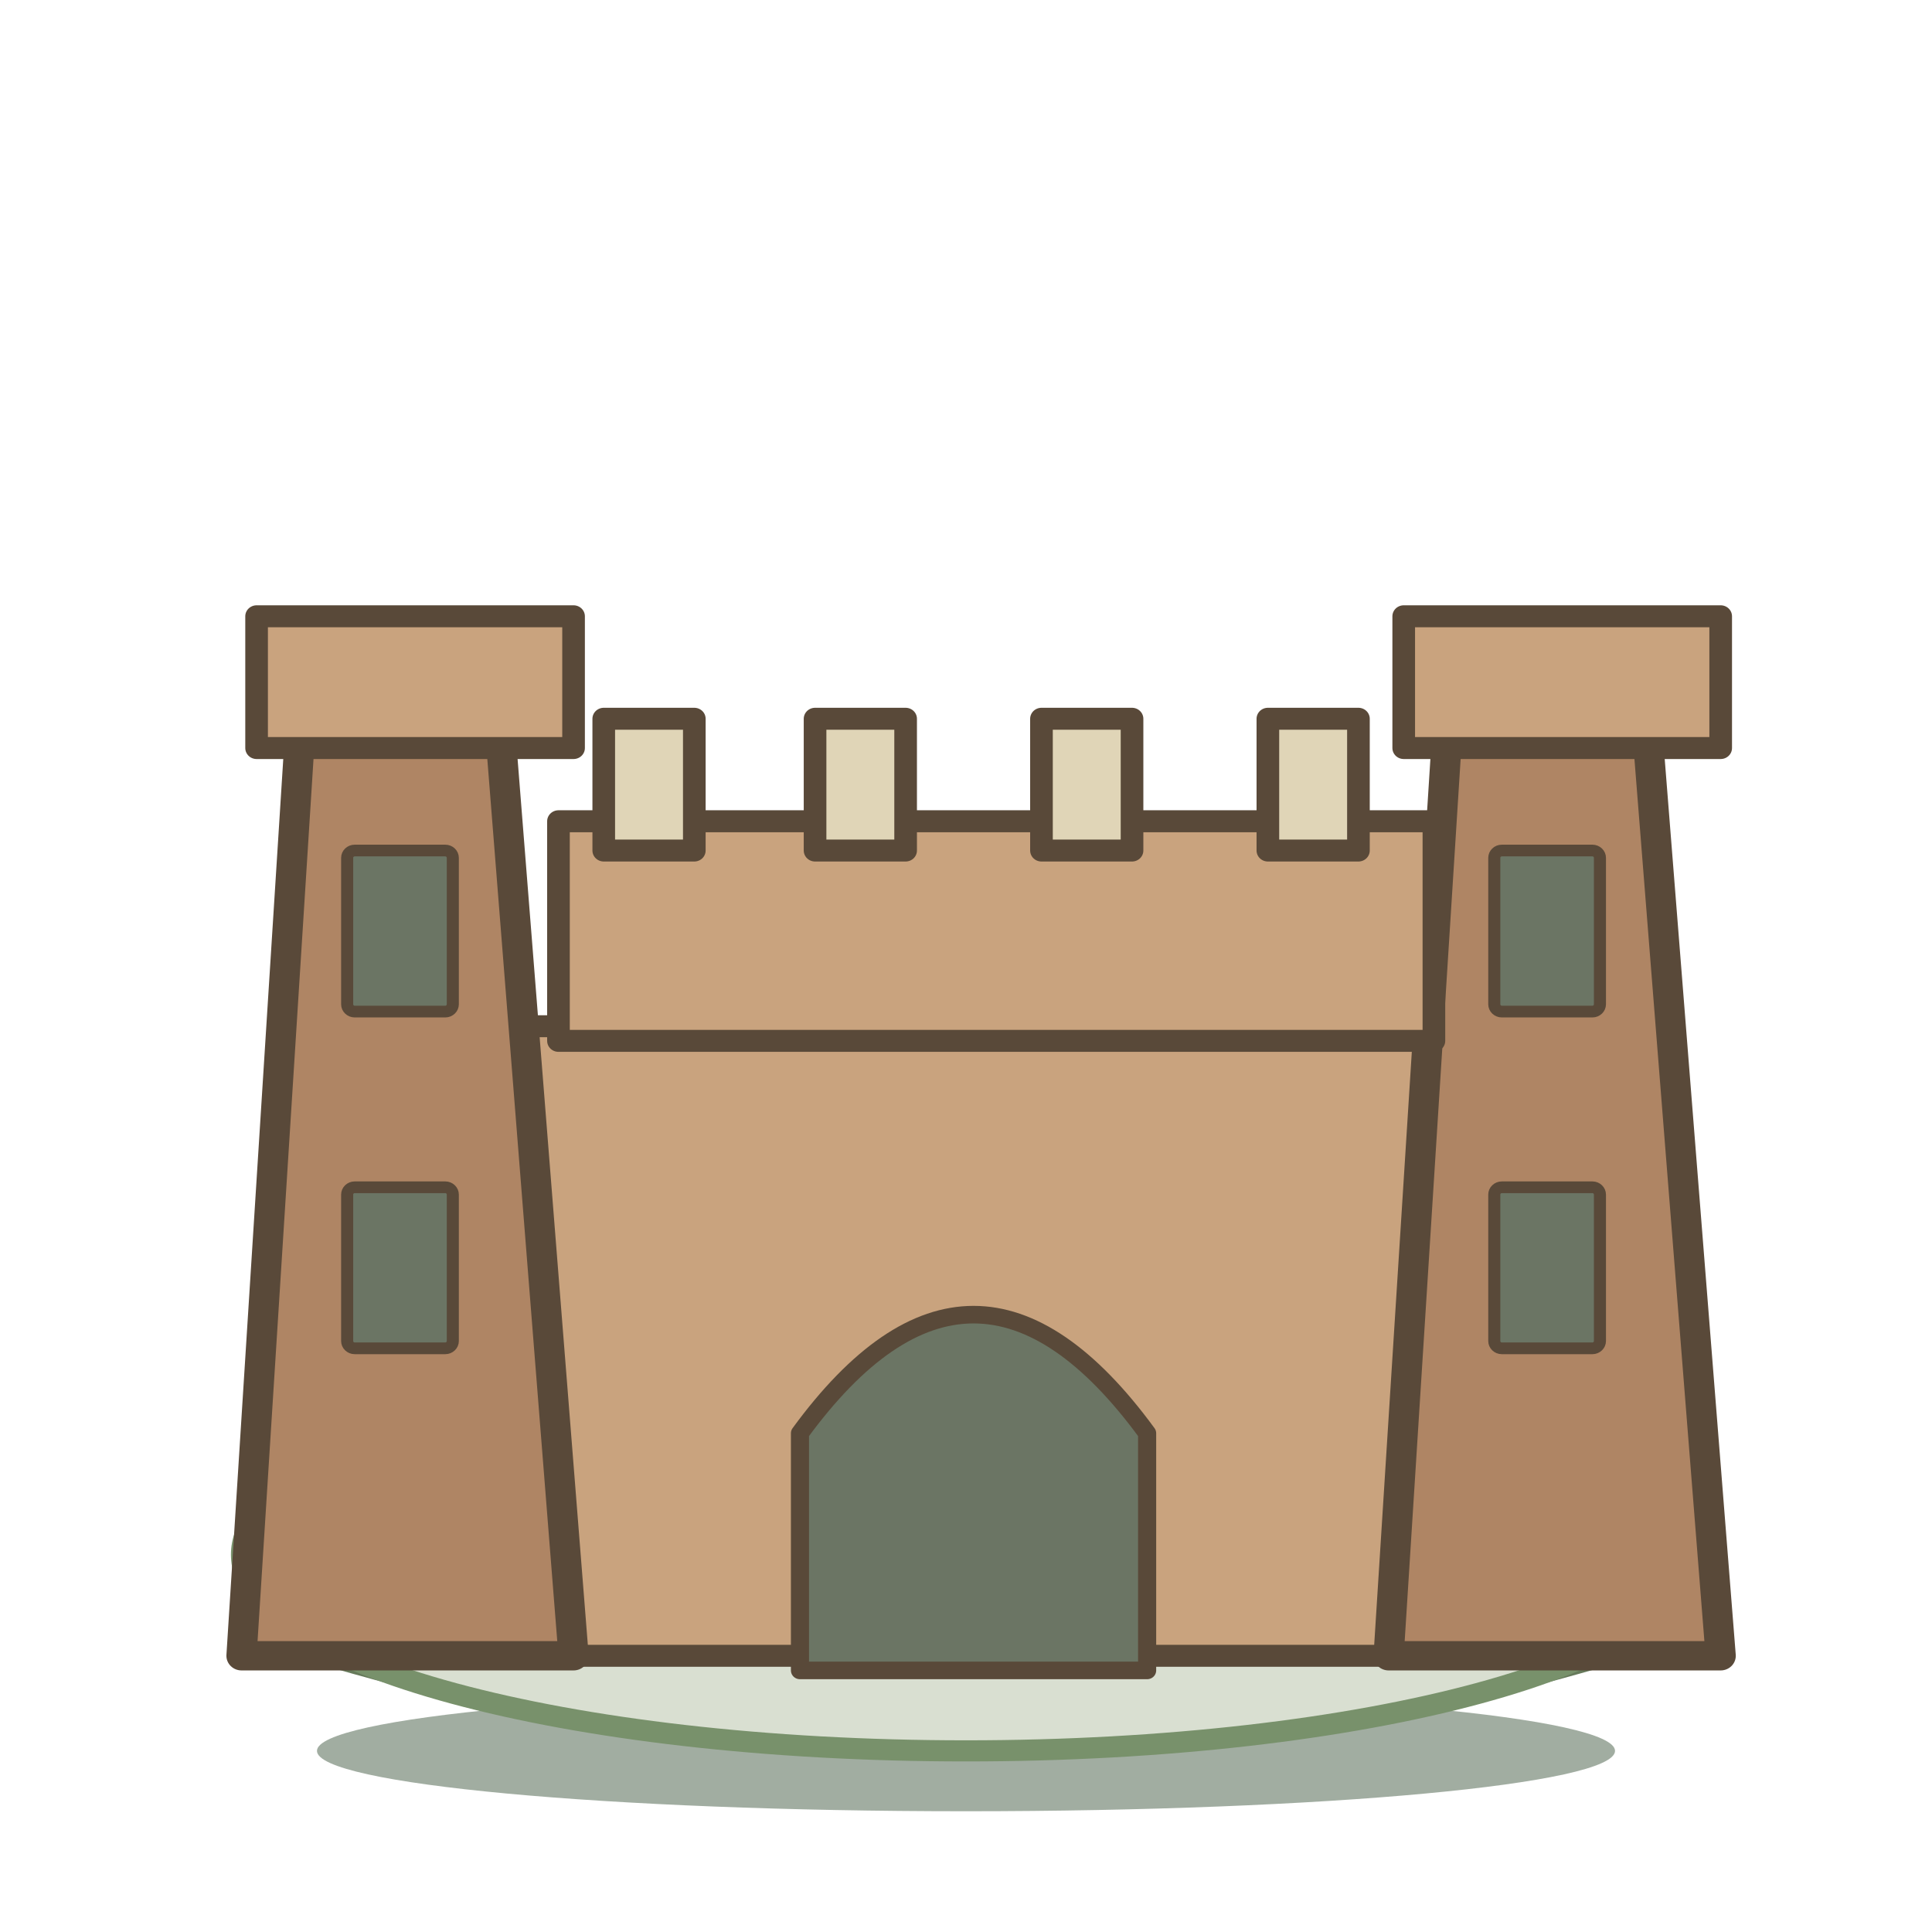
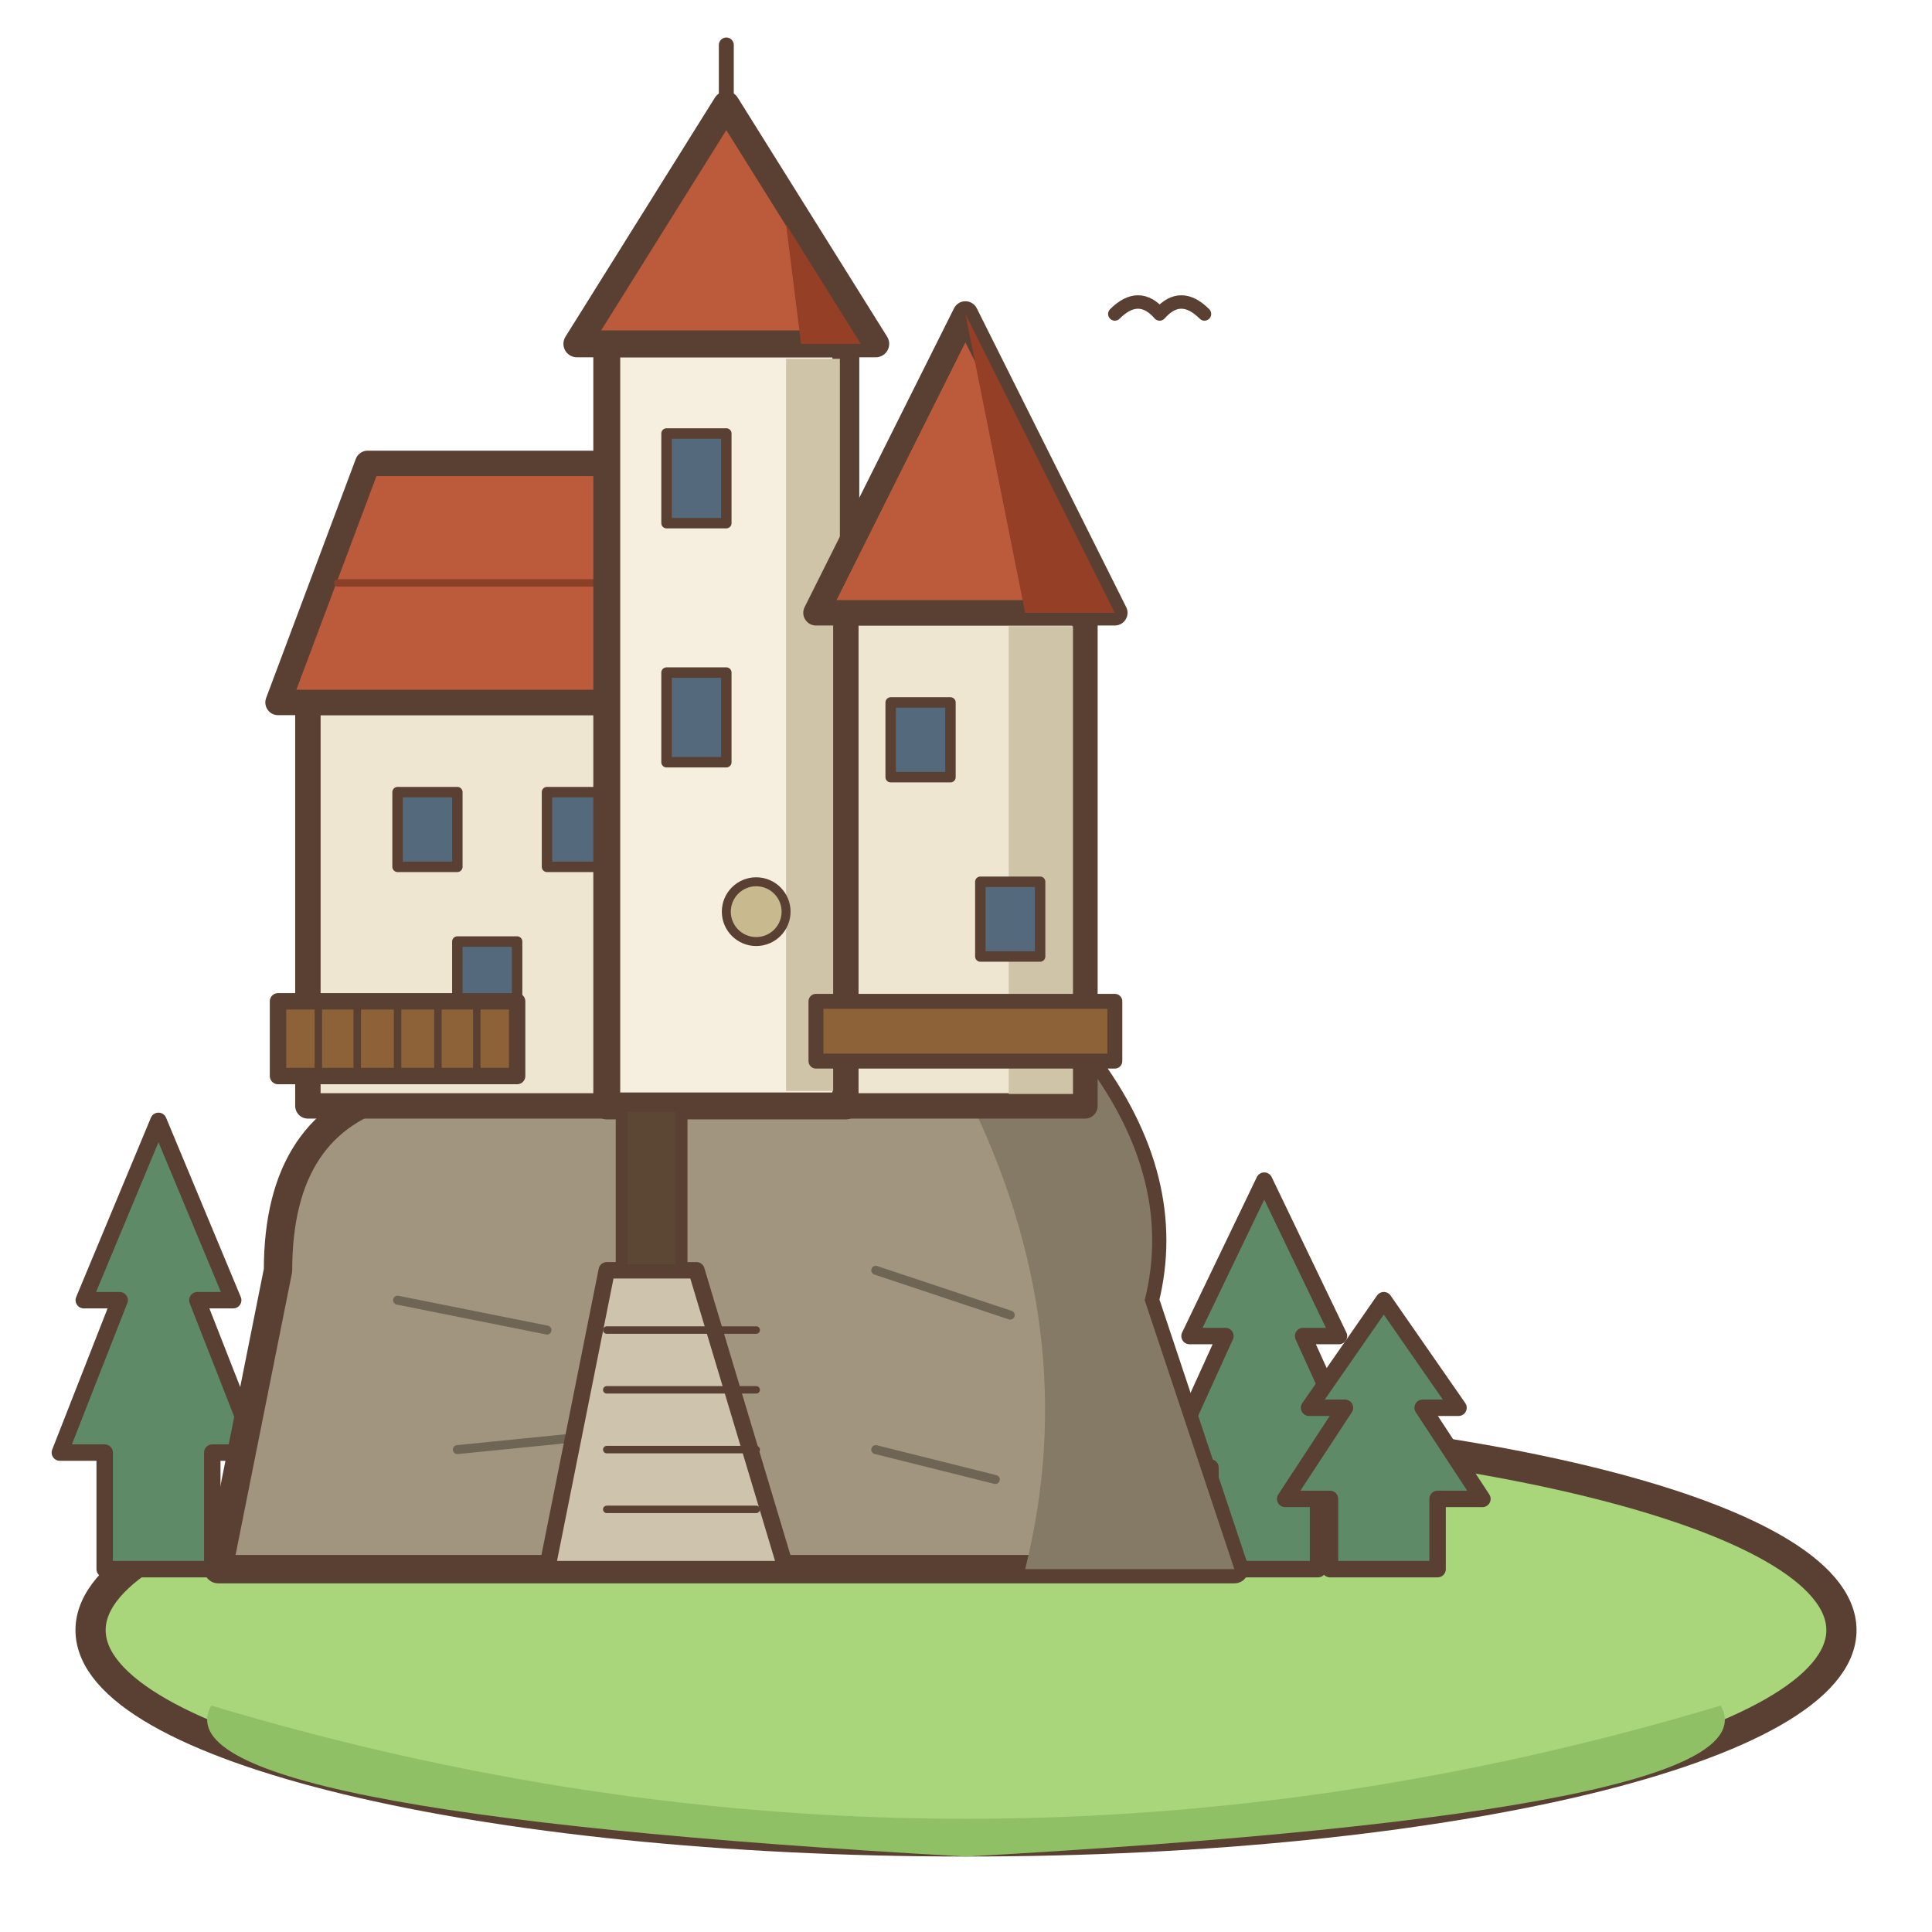
- <svg xmlns="http://www.w3.org/2000/svg" width="128" height="128" viewBox="0 0 128 128">
-   <defs>
-     <linearGradient id="seed">
-       <stop stop-color="#E5BF79" />
-       <stop offset="1" stop-color="#B27943" />
-     </linearGradient>
-     <linearGradient id="bark">
-       <stop stop-color="#B18A53" />
-       <stop offset="1" stop-color="#795B37" />
-     </linearGradient>
-     <linearGradient id="window" x2="0" y2="1">
-       <stop stop-color="#D0DFCD" />
-       <stop offset="1" stop-color="#7EABB4" />
-     </linearGradient>
-     <linearGradient id="glass">
-       <stop stop-color="#D5E9E2" />
-       <stop offset=".4" stop-color="#ACCED4" />
-       <stop offset="1" stop-color="#6D9CA9" />
-     </linearGradient>
-   </defs>
-   <g stroke-linecap="round" stroke-linejoin="round">
-     <ellipse cx="64" cy="116" rx="43" ry="4" fill="#A1ADA1" stroke="none" stroke-width="1" />
-     <path d="M16 103Q64 87 112 103L112 108Q64 124 16 108Z" fill="#AAB6A1" stroke="#667A5B" stroke-width="1.2" />
-     <ellipse cx="64" cy="103" rx="48" ry="13" fill="#D9DFD1" stroke="#78916B" stroke-width="1.4" />
-     <path d="M25 104Q52 96 87 101Q98 103 104 104" fill="none" stroke="#E8E6C9" stroke-width="1.2" />
-     <g transform="translate(0 3) scale(1 .97)">
-       <rect x="24.00" y="67.00" width="83.00" height="43.00" rx="0" fill="#C9A37E" stroke="#594939" stroke-width="1.5" />
-       <path d="M53 111V94.8Q64.5 78.6 76 94.8V111Z" fill="#6B7564" stroke="#594939" stroke-width="1.2" />
-       <path d="M16 110L20 45H33L38 110Z" fill="#AF8564" stroke="#594939" stroke-width="2" />
-       <rect x="17.00" y="39.00" width="21.00" height="9.00" rx="0" fill="#C9A37E" stroke="#594939" stroke-width="1.5" />
-       <rect x="23.00" y="55.00" width="7.00" height="11.00" rx="0.5" fill="#6B7564" stroke="#594939" stroke-width="0.8" />
-       <rect x="23.00" y="78.00" width="7.00" height="11.00" rx="0.5" fill="#6B7564" stroke="#594939" stroke-width="0.8" />
-       <path d="M92 110L96 45H109L114 110Z" fill="#AF8564" stroke="#594939" stroke-width="2" />
-       <rect x="93.00" y="39.00" width="21.00" height="9.00" rx="0" fill="#C9A37E" stroke="#594939" stroke-width="1.5" />
-       <rect x="99.00" y="55.00" width="7.00" height="11.00" rx="0.5" fill="#6B7564" stroke="#594939" stroke-width="0.8" />
-       <rect x="99.00" y="78.00" width="7.00" height="11.00" rx="0.5" fill="#6B7564" stroke="#594939" stroke-width="0.8" />
-       <rect x="37.00" y="53.00" width="58.00" height="15.00" rx="0" fill="#C9A37E" stroke="#594939" stroke-width="1.5" />
-       <rect x="40.00" y="46.00" width="6.00" height="9.00" rx="0" fill="#E0D5B7" stroke="#594939" stroke-width="1.5" />
-       <rect x="54.00" y="46.00" width="6.00" height="9.00" rx="0" fill="#E0D5B7" stroke="#594939" stroke-width="1.5" />
-       <rect x="69.00" y="46.00" width="6.00" height="9.00" rx="0" fill="#E0D5B7" stroke="#594939" stroke-width="1.5" />
-       <rect x="84.00" y="46.00" width="6.00" height="9.00" rx="0" fill="#E0D5B7" stroke="#594939" stroke-width="1.5" />
+ <svg xmlns="http://www.w3.org/2000/svg" width="72" height="72" viewBox="0 0 128 128">
+   <g stroke="#5A4033" stroke-width="2" stroke-linecap="round" stroke-linejoin="round">
+     <ellipse cx="64" cy="108" rx="58" ry="14" fill="#A9D57B" />
+     <path d="M14 113Q64 128 114 113Q118 120 64 123Q10 120 14 113z" fill="#8FC066" stroke="none" />
+     <g transform="translate(0.6 1) scale(0.99)">
+       <path d="M74 20q1.6-1.6 3 0q1.4-1.6 3 0" fill="none" stroke-width="0.9" />
+       <path d="M10 74l5 12.0h-2.4l4 10.2h-3v7.8h-7.2v-7.8h-3l4 -10.2h-2.4z" fill="#5F8A68" stroke-width="1.1" />
+       <path d="M84 78l5 10.4h-2.4l4 8.8h-3v6.8h-7.2v-6.8h-3l4 -8.8h-2.4z" fill="#5F8A68" stroke-width="1.1" />
+       <path d="M92 86l5 7.2h-2.4l4 6.1h-3v4.7h-7.2v-4.7h-3l4 -6.1h-2.4z" fill="#5F8A68" stroke-width="1.1" />
+       <path d="M14 104L18 84Q18 74 26 72L72 70Q78 78 76 86L82 104z" fill="#A1957F" stroke-width="1.9" />
+       <path d="M26 86l10 2M44 80l-4 12M58 84l9 3M30 96l10-1M58 96l8 2" fill="none" stroke-width="0.6" stroke="#6F6554" />
+       <path d="M64 72L72 70Q78 78 76 86L82 104H68Q72 88 64 72z" fill="#857A65" stroke="none" />
+       <rect x="20" y="46" width="26" height="27" fill="#EFE6D2" stroke-width="1.7" />
+       <path d="M18 46L24 30H42L48 46z" fill="#BC5B3C" stroke-width="1.7" />
+       <path d="M22 38h22" fill="none" stroke-width="0.5" stroke="#8A3F27" />
+       <rect x="26" y="52" width="4" height="5" fill="#54697C" stroke-width="0.7" />
+       <rect x="36" y="52" width="4" height="5" fill="#54697C" stroke-width="0.7" />
+       <rect x="30" y="62" width="4" height="5" fill="#54697C" stroke-width="0.7" />
+       <rect x="18" y="66" width="16" height="5" fill="#8D6239" stroke-width="1.1" />
+       <path d="M20.7 66v5M23.3 66v5M26 66v5M28.7 66v5M31.3 66v5" fill="none" stroke-width="0.5" />
+       <rect x="40" y="22" width="16" height="51" fill="#F6EFDF" stroke-width="1.8" />
+       <rect x="52" y="23" width="3.6" height="49" fill="#CFC3A8" stroke="none" />
+       <path d="M38 22L48 6L58 22z" fill="#BC5B3C" stroke-width="1.8" />
+       <path d="M52 14l5 8H53z" fill="#953F27" stroke="none" />
+       <path d="M48 6L48 2" fill="none" stroke-width="1" />
+       <rect x="44" y="28" width="4" height="6" fill="#54697C" stroke-width="0.7" />
+       <rect x="44" y="44" width="4" height="6" fill="#54697C" stroke-width="0.7" />
+       <circle cx="50" cy="60" r="2" fill="#C9B98E" stroke-width="0.6" />
+       <rect x="56" y="40" width="16" height="33" fill="#EFE6D2" stroke-width="1.7" />
+       <rect x="66.9" y="40.9" width="4.3" height="31.3" fill="#CFC3A8" stroke="none" />
+       <path d="M54 40 64 20 74 40z" fill="#BC5B3C" stroke-width="1.7" />
+       <path d="M64 20 74 40 68 40z" fill="#953F27" stroke="none" />
+       <path d="M59 46h4v5h-4zM65 58h4v5h-4z" fill="#54697C" stroke-width="0.7" />
+       <rect x="54" y="66" width="20" height="4" fill="#8D6239" stroke-width="1" />
+       <path d="M36 104L40 84H46L52 104z" fill="#CEC4AE" stroke-width="1.1" />
+       <path d="M40 88h10M40 92h10M40 96h10M40 100h10" fill="none" stroke-width="0.5" />
+       <path d="M41 73V84H45V73z" fill="#5C4634" stroke-width="0.8" />
    </g>
  </g>
</svg>
